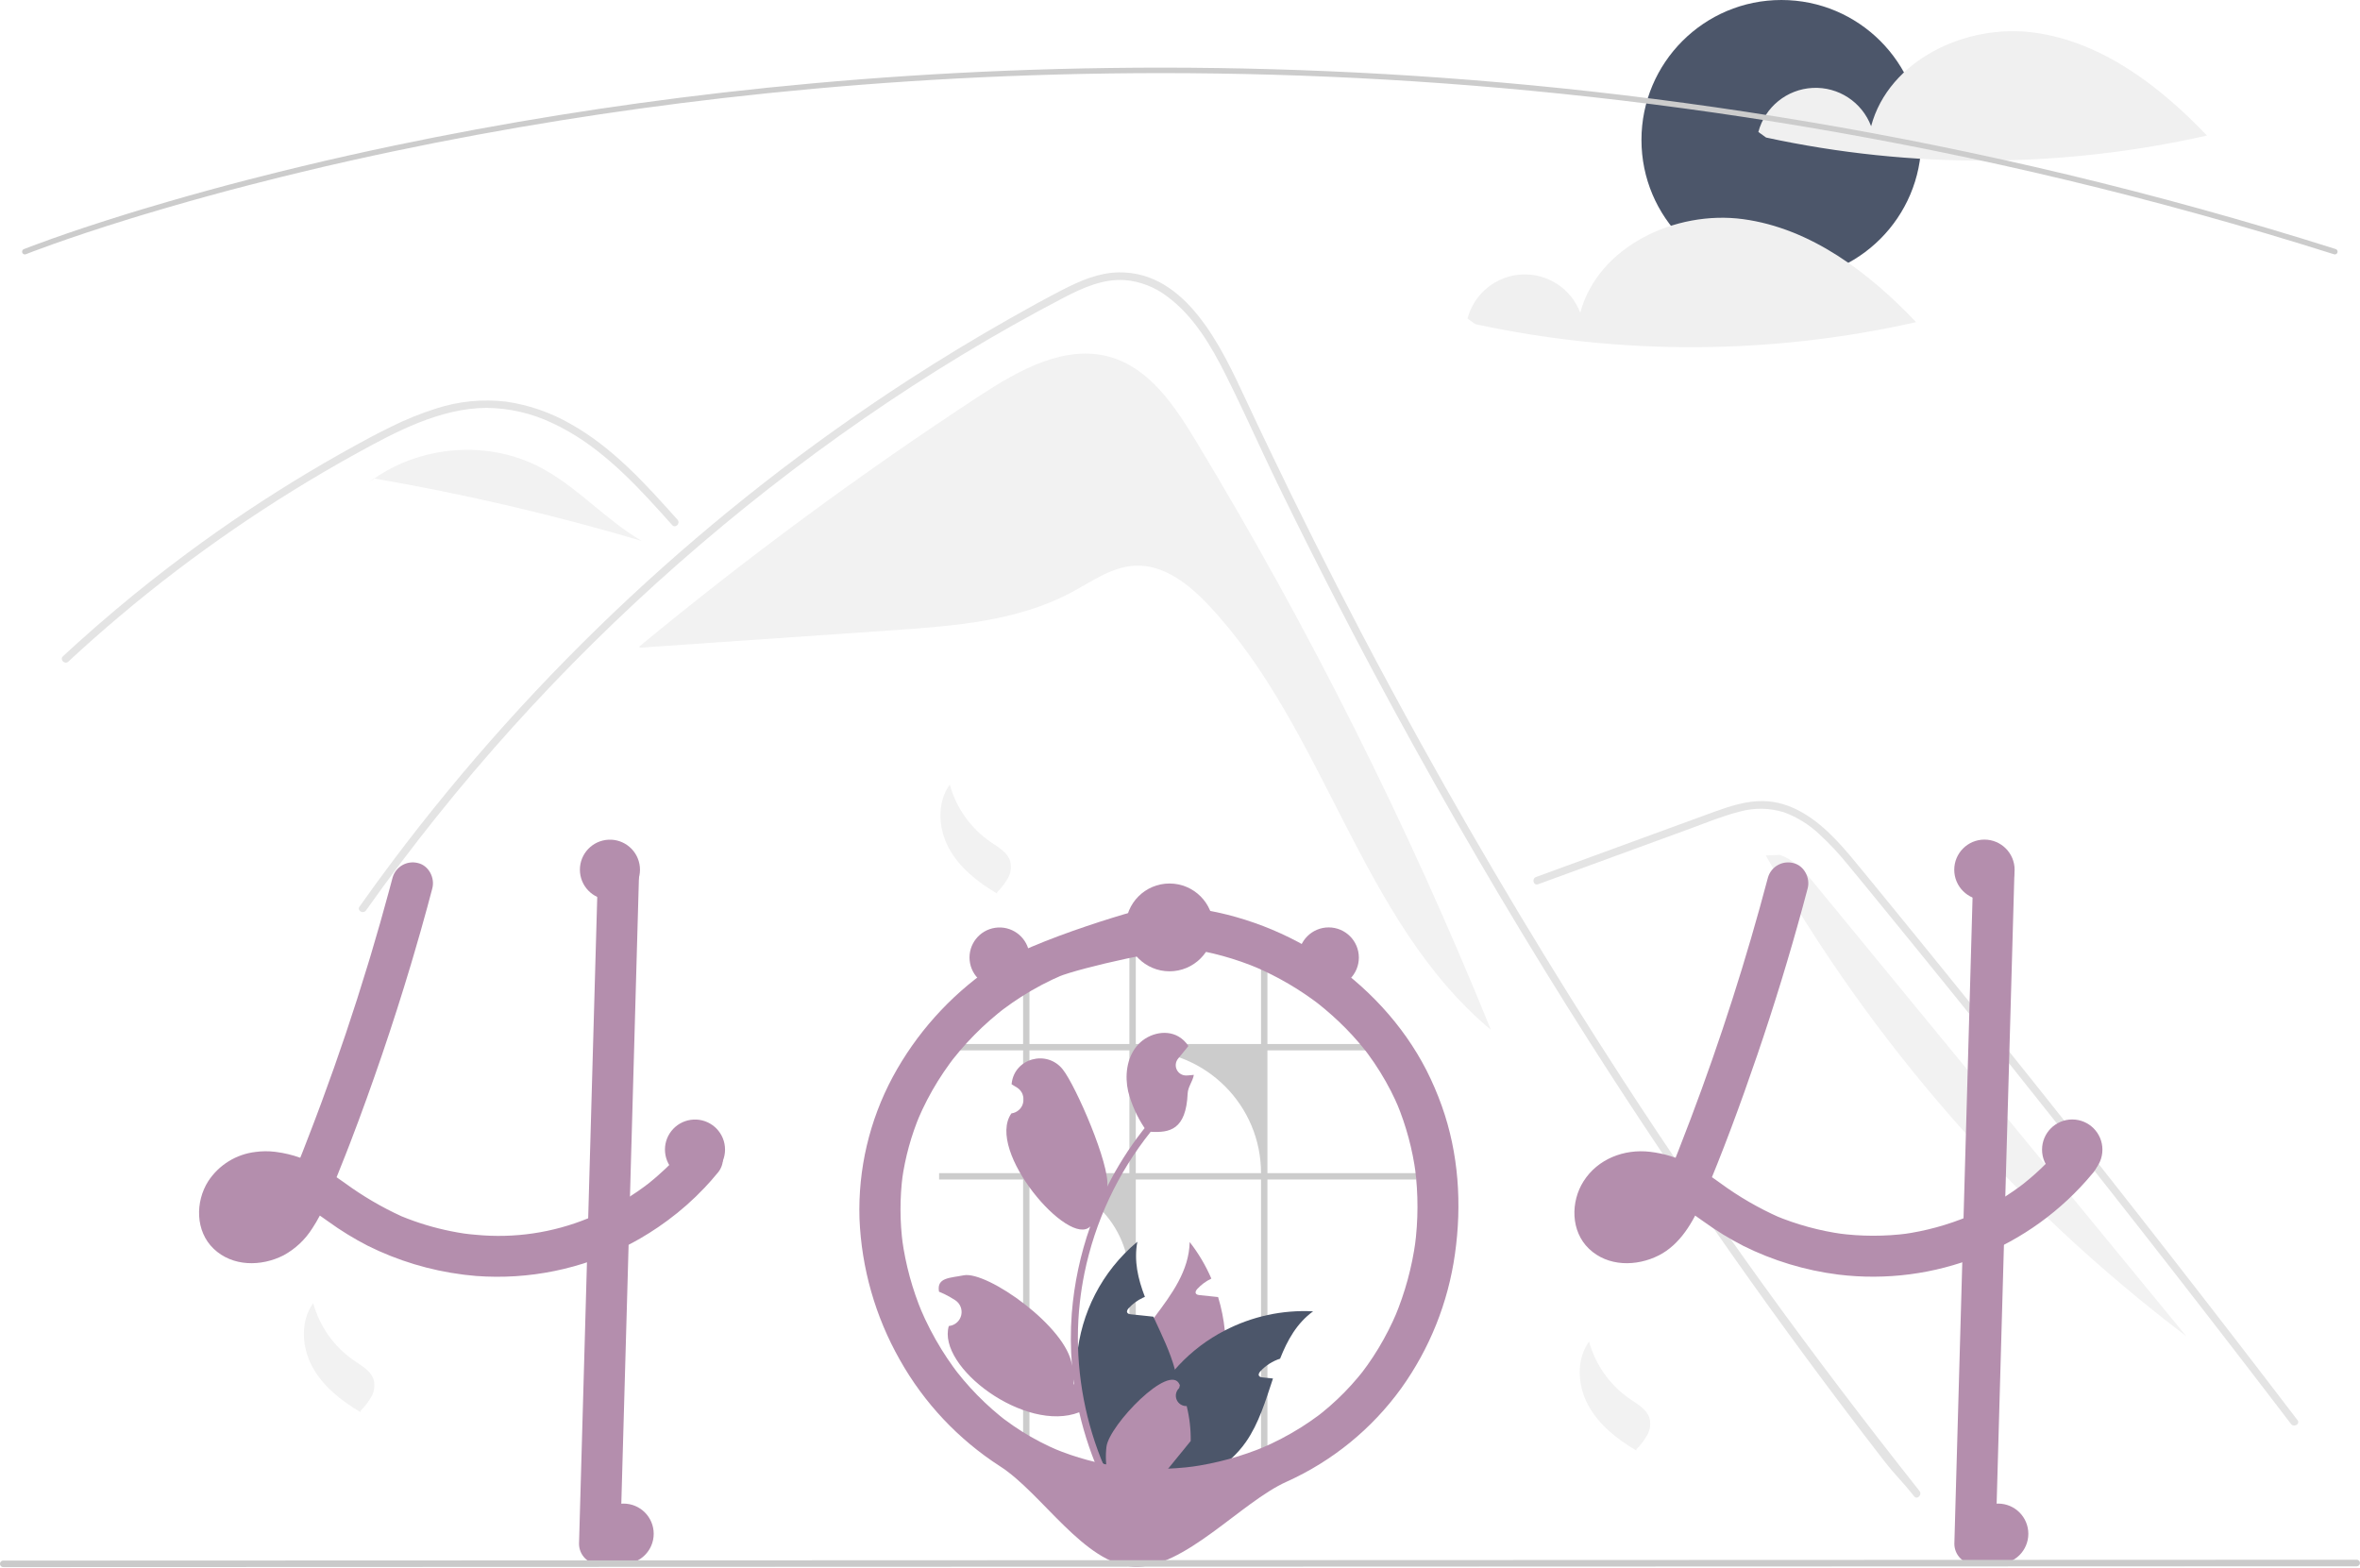
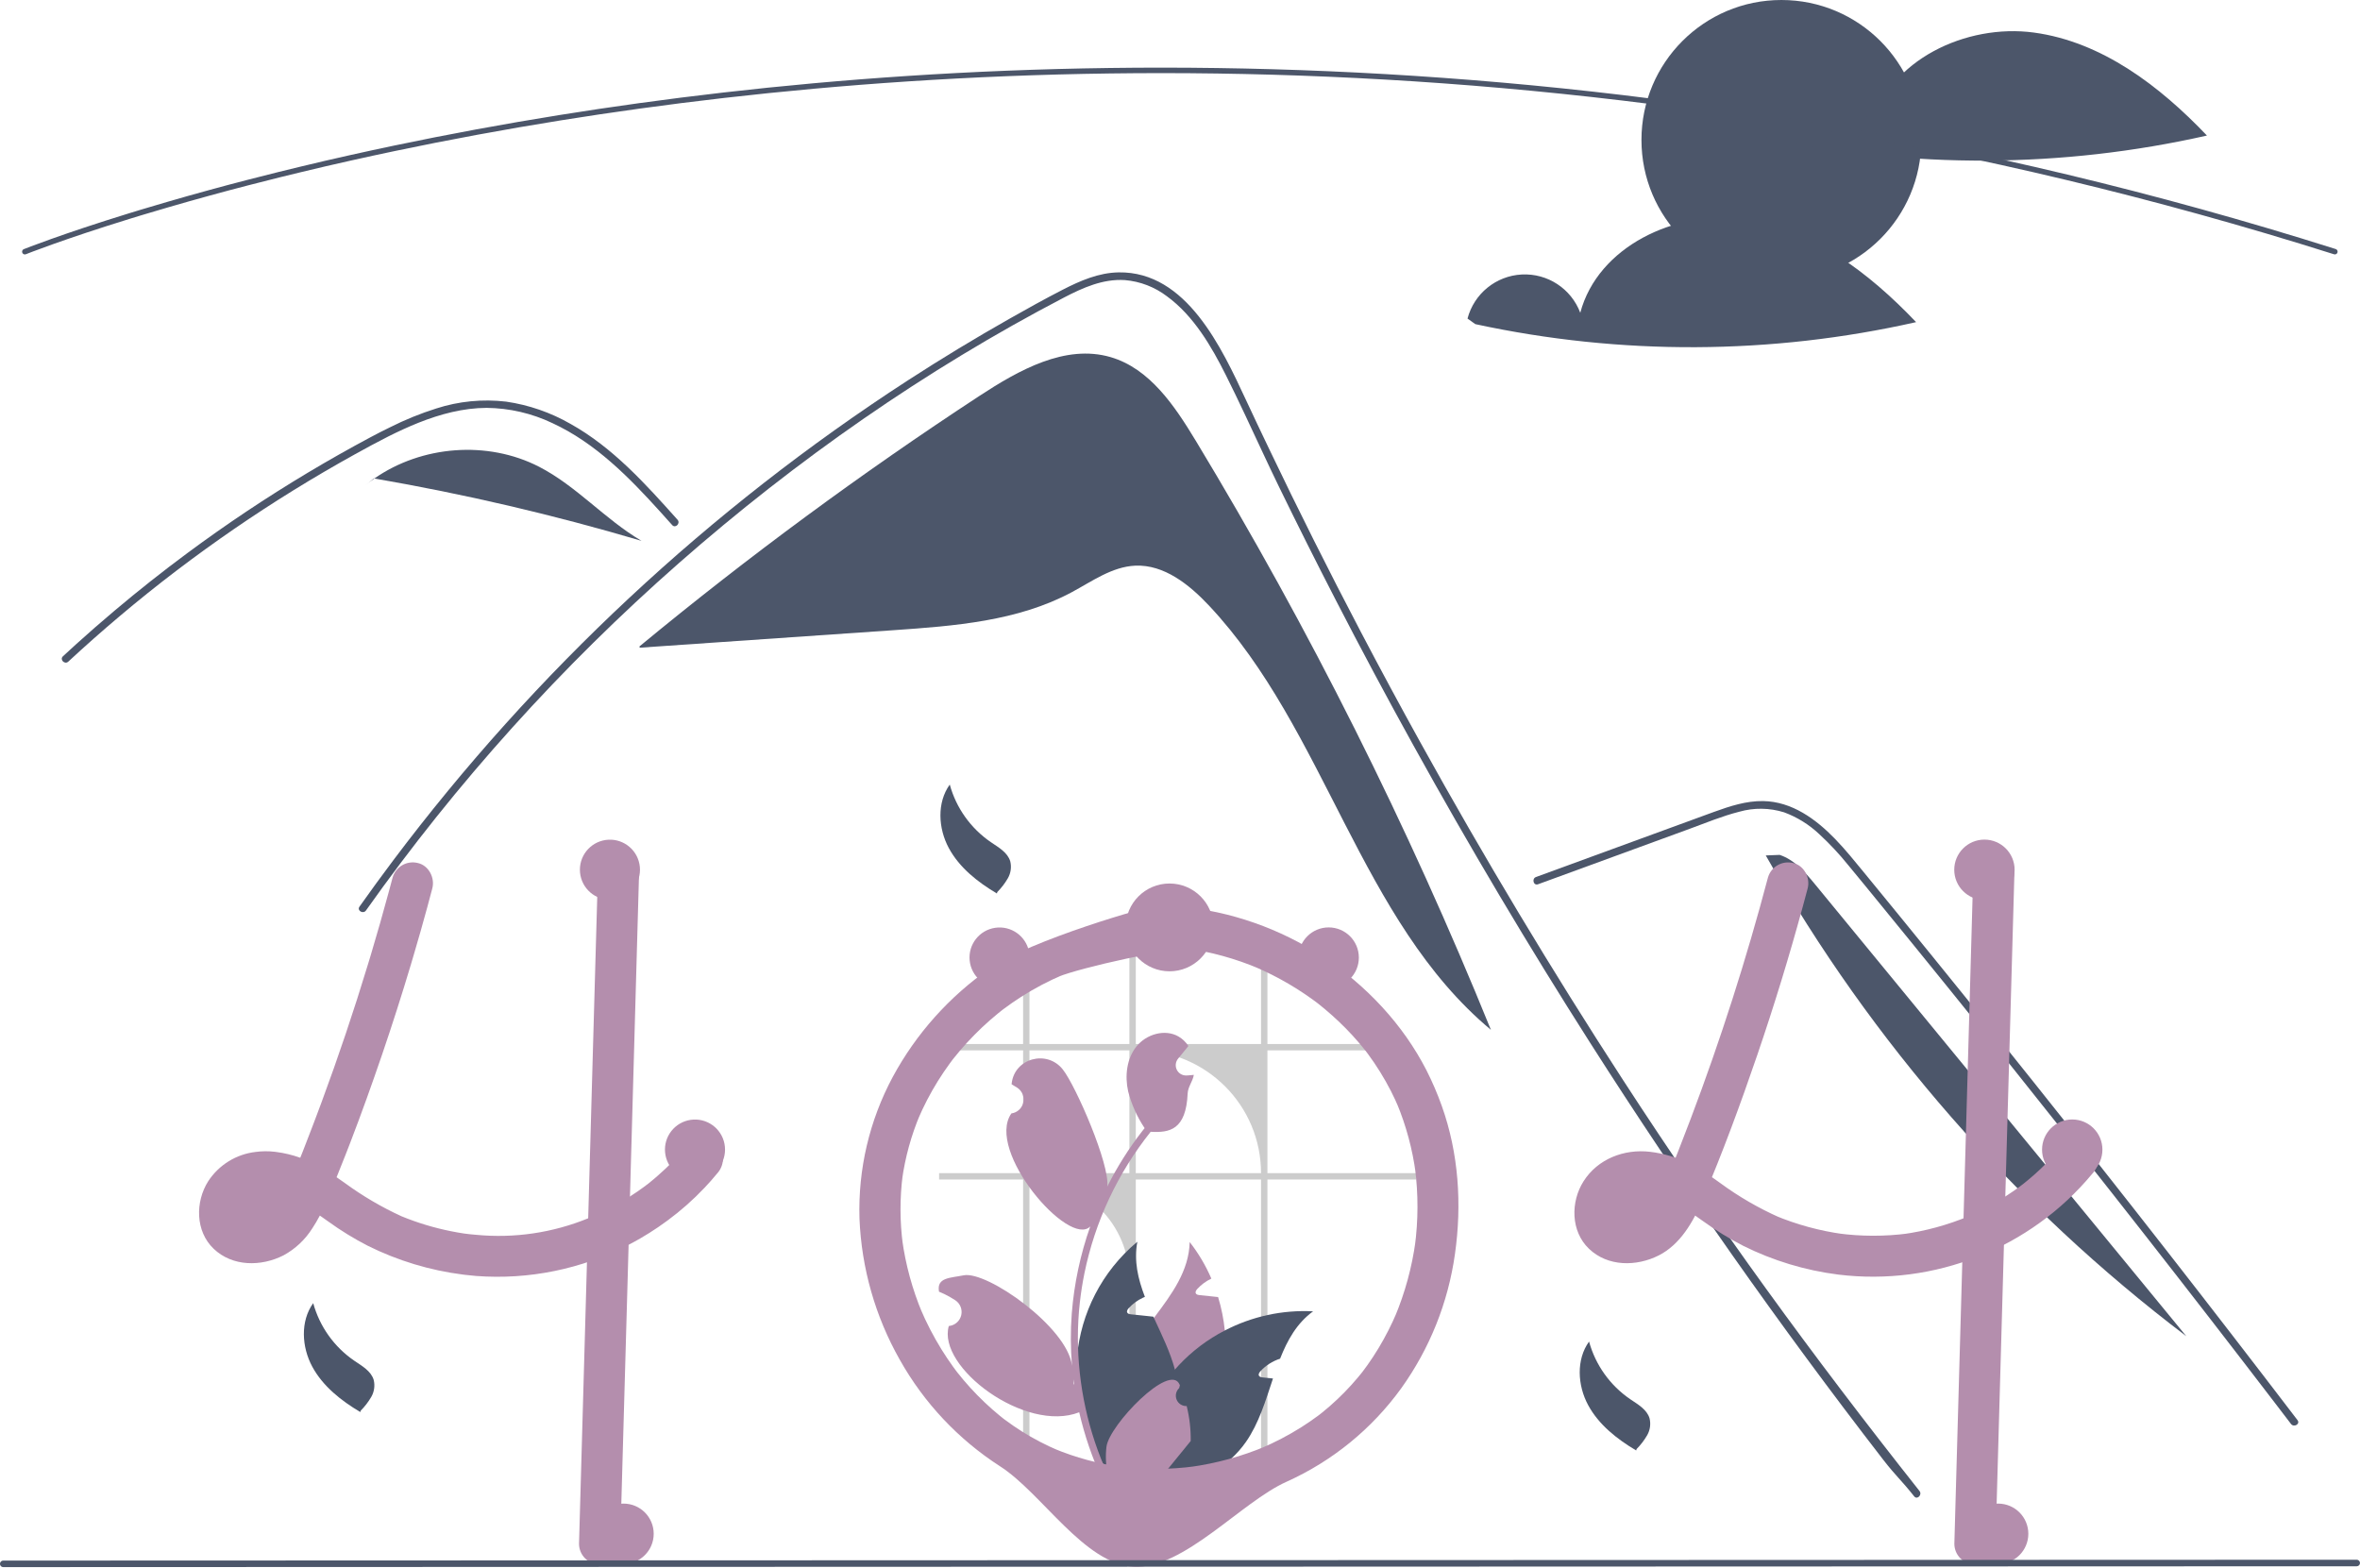
<svg xmlns="http://www.w3.org/2000/svg" data-name="Layer 1" viewBox="0 0 860.13 571.15">
-   <path transform="translate(-169.93 -164.43)" d="m605.67 324.95c-7.669-12.684-16.757-26.228-30.99-30.37-16.482-4.796-33.413 4.732-47.775 14.135a1392.2 1392.2 0 0 0-123.89 91.283l0.043 0.492q46.226-3.188 92.451-6.375c22.265-1.536 45.296-3.283 64.972-13.816 7.466-3.997 14.745-9.336 23.206-9.708 10.512-0.462 19.677 6.879 26.88 14.549 42.607 45.371 54.937 114.75 102.74 154.62a1517 1517 0 0 0-107.63-214.81z" fill="#f2f2f2" />
-   <path transform="translate(-169.93 -164.43)" d="m867.57 709.78c-4.712-5.95-6.637-7.343-11.285-13.348q-56.764-73.416-106.71-151.79-33.924-53.23-64.483-108.5-14.549-26.278-28.3-52.969-10.67-20.695-20.865-41.638c-1.944-3.988-3.832-7.994-5.711-12.009-4.428-9.442-8.773-18.93-13.439-28.244-5.317-10.616-11.789-21.745-21.553-28.877a29.405 29.405 0 0 0-15.319-5.895c-7.948-0.513-15.282 2.769-22.176 6.353-50.439 26.301-97.659 59.276-140.37 96.798a730.78 730.78 0 0 0-114.04 126.59c-1.008 1.439-3.392 0.064-2.374-1.384q6.009-8.498 12.257-16.813a734.82 734.82 0 0 1 187.6-174.99q18.248-11.826 37.183-22.542c6.362-3.603 12.752-7.16 19.251-10.497 6.372-3.273 13.137-6.215 20.416-6.325 24.77-0.385 37.595 27.667 46.405 46.542q4.153 8.911 8.406 17.766 16.075 33.621 33.387 66.628 10.685 20.379 21.837 40.52 34.707 62.718 73.779 122.9c34.506 53.143 68.737 100.09 108.05 149.78 1.082 1.375-0.852 3.337-1.944 1.944z" fill="#e4e4e4" />
-   <path transform="translate(-169.93 -164.43)" d="m414.92 355.8c-1.439-1.604-2.869-3.209-4.318-4.813-11.422-12.633-23.679-25.118-39.364-32.361a57.11 57.11 0 0 0-23.927-5.546c-8.562 0.028-16.932 2.273-24.843 5.418-3.74 1.494-7.398 3.19-11.001 4.996-4.116 2.072-8.159 4.281-12.183 6.509q-11.331 6.27-22.368 13.091-21.961 13.572-42.546 29.216-10.671 8.113-20.902 16.758-9.516 8.03-18.646 16.492c-1.302 1.201-3.245-0.743-1.944-1.944 1.604-1.494 3.227-2.979 4.85-4.446q6.875-6.215 13.971-12.193 12.939-10.918 26.549-20.993 21.163-15.676 43.783-29.225 11.304-6.765 22.918-12.963c2.338-1.247 4.703-2.466 7.096-3.621a113.12 113.12 0 0 1 16.868-6.866 60.006 60.006 0 0 1 25.476-2.503 66.327 66.327 0 0 1 23.505 8.131c15.401 8.608 27.346 21.919 38.97 34.909 1.174 1.32-0.761 3.273-1.944 1.953z" fill="#e4e4e4" />
-   <path transform="translate(-169.93 -164.43)" d="m730.48 486.71 55.228-20.2c5.968-2.183 11.921-4.668 18.09-6.23a28.539 28.539 0 0 1 16.374 0.209 37.738 37.738 0 0 1 12.771 7.917 103.64 103.64 0 0 1 10.475 11.186c3.989 4.794 7.92 9.639 11.868 14.467q24.441 29.891 48.563 60.041 24.121 30.15 47.92 60.556 23.857 30.48 47.385 61.216 2.882 3.765 5.76 7.534c1.06 1.388 3.45 0.02 2.375-1.388q-23.702-31.044-47.735-61.835-24.092-30.864-48.516-61.466-24.424-30.601-49.179-60.937-6.167-7.558-12.354-15.099c-3.479-4.241-6.92-8.527-10.736-12.474-7.005-7.245-15.758-13.648-26.234-13.822-6.16-0.102-12.121 1.853-17.844 3.923-6.17 2.232-12.325 4.506-18.486 6.759l-46.453 16.991c-1.649 0.603-0.937 3.262 0.731 2.652z" fill="#e4e4e4" />
-   <path transform="translate(-169.93 -164.43)" d="m366.38 334.53c-18.754-9.639-42.771-7.751-60.005 4.291a855.85 855.85 0 0 1 97.371 22.726c-13.283-7.784-23.673-19.98-37.365-27.017z" fill="#f2f2f2" />
-   <path transform="translate(-169.93 -164.43)" d="m306.19 338.78-3.61 2.935c1.221-1.027 2.491-1.99 3.795-2.901-0.062-0.011-0.123-0.023-0.185-0.033z" fill="#f2f2f2" />
-   <path transform="translate(-169.93 -164.43)" d="m831.55 486.85c-3.633-4.422-7.561-9.052-12.994-10.848l-5.073 0.2a575.44 575.44 0 0 0 153.27 175.22q-67.6-82.286-135.2-164.57z" fill="#f2f2f2" />
-   <path transform="translate(-169.93 -164.43)" d="m516.08 450.37a37.481 37.481 0 0 0 14.931 20.959c2.82 1.92 6.157 3.762 7.122 7.035a8.379 8.379 0 0 1-0.874 6.15 24.884 24.884 0 0 1-3.861 5.041l-0.137 0.512c-6.998-4.147-13.656-9.393-17.522-16.551s-4.405-16.539 0.341-23.145" fill="#f2f2f2" />
-   <path transform="translate(-169.93 -164.43)" d="m749.08 653.37a37.481 37.481 0 0 0 14.931 20.959c2.82 1.92 6.157 3.762 7.122 7.035a8.379 8.379 0 0 1-0.874 6.15 24.884 24.884 0 0 1-3.861 5.041l-0.137 0.512c-6.998-4.147-13.656-9.393-17.522-16.551s-4.405-16.539 0.341-23.145" fill="#f2f2f2" />
-   <path transform="translate(-169.93 -164.43)" d="m284.08 639.37a37.481 37.481 0 0 0 14.931 20.959c2.82 1.92 6.157 3.762 7.122 7.035a8.379 8.379 0 0 1-0.874 6.15 24.884 24.884 0 0 1-3.861 5.041l-0.137 0.512c-6.998-4.147-13.656-9.393-17.522-16.551s-4.405-16.539 0.341-23.145" fill="#f2f2f2" />
+   <path transform="translate(-169.93 -164.43)" d="m605.67 324.95c-7.669-12.684-16.757-26.228-30.99-30.37-16.482-4.796-33.413 4.732-47.775 14.135a1392.2 1392.2 0 0 0-123.89 91.283l0.043 0.492q46.226-3.188 92.451-6.375c22.265-1.536 45.296-3.283 64.972-13.816 7.466-3.997 14.745-9.336 23.206-9.708 10.512-0.462 19.677 6.879 26.88 14.549 42.607 45.371 54.937 114.75 102.74 154.62a1517 1517 0 0 0-107.63-214.81z" fill="#4c566a" />
+   <path transform="translate(-169.93 -164.43)" d="m867.57 709.78c-4.712-5.95-6.637-7.343-11.285-13.348q-56.764-73.416-106.71-151.79-33.924-53.23-64.483-108.5-14.549-26.278-28.3-52.969-10.67-20.695-20.865-41.638c-1.944-3.988-3.832-7.994-5.711-12.009-4.428-9.442-8.773-18.93-13.439-28.244-5.317-10.616-11.789-21.745-21.553-28.877a29.405 29.405 0 0 0-15.319-5.895c-7.948-0.513-15.282 2.769-22.176 6.353-50.439 26.301-97.659 59.276-140.37 96.798a730.78 730.78 0 0 0-114.04 126.59c-1.008 1.439-3.392 0.064-2.374-1.384q6.009-8.498 12.257-16.813a734.82 734.82 0 0 1 187.6-174.99q18.248-11.826 37.183-22.542c6.362-3.603 12.752-7.16 19.251-10.497 6.372-3.273 13.137-6.215 20.416-6.325 24.77-0.385 37.595 27.667 46.405 46.542q4.153 8.911 8.406 17.766 16.075 33.621 33.387 66.628 10.685 20.379 21.837 40.52 34.707 62.718 73.779 122.9c34.506 53.143 68.737 100.09 108.05 149.78 1.082 1.375-0.852 3.337-1.944 1.944z" fill="#4c566a" />
+   <path transform="translate(-169.93 -164.43)" d="m414.92 355.8c-1.439-1.604-2.869-3.209-4.318-4.813-11.422-12.633-23.679-25.118-39.364-32.361a57.11 57.11 0 0 0-23.927-5.546c-8.562 0.028-16.932 2.273-24.843 5.418-3.74 1.494-7.398 3.19-11.001 4.996-4.116 2.072-8.159 4.281-12.183 6.509q-11.331 6.27-22.368 13.091-21.961 13.572-42.546 29.216-10.671 8.113-20.902 16.758-9.516 8.03-18.646 16.492c-1.302 1.201-3.245-0.743-1.944-1.944 1.604-1.494 3.227-2.979 4.85-4.446q6.875-6.215 13.971-12.193 12.939-10.918 26.549-20.993 21.163-15.676 43.783-29.225 11.304-6.765 22.918-12.963c2.338-1.247 4.703-2.466 7.096-3.621a113.12 113.12 0 0 1 16.868-6.866 60.006 60.006 0 0 1 25.476-2.503 66.327 66.327 0 0 1 23.505 8.131c15.401 8.608 27.346 21.919 38.97 34.909 1.174 1.32-0.761 3.273-1.944 1.953z" fill="#4c566a" />
+   <path transform="translate(-169.93 -164.43)" d="m730.48 486.71 55.228-20.2c5.968-2.183 11.921-4.668 18.09-6.23a28.539 28.539 0 0 1 16.374 0.209 37.738 37.738 0 0 1 12.771 7.917 103.64 103.64 0 0 1 10.475 11.186c3.989 4.794 7.92 9.639 11.868 14.467q24.441 29.891 48.563 60.041 24.121 30.15 47.92 60.556 23.857 30.48 47.385 61.216 2.882 3.765 5.76 7.534c1.06 1.388 3.45 0.02 2.375-1.388q-23.702-31.044-47.735-61.835-24.092-30.864-48.516-61.466-24.424-30.601-49.179-60.937-6.167-7.558-12.354-15.099c-3.479-4.241-6.92-8.527-10.736-12.474-7.005-7.245-15.758-13.648-26.234-13.822-6.16-0.102-12.121 1.853-17.844 3.923-6.17 2.232-12.325 4.506-18.486 6.759l-46.453 16.991c-1.649 0.603-0.937 3.262 0.731 2.652z" fill="#4c566a" />
+   <path transform="translate(-169.93 -164.43)" d="m366.38 334.53c-18.754-9.639-42.771-7.751-60.005 4.291a855.85 855.85 0 0 1 97.371 22.726c-13.283-7.784-23.673-19.98-37.365-27.017z" fill="#4c566a" />
+   <path transform="translate(-169.93 -164.43)" d="m306.19 338.78-3.61 2.935c1.221-1.027 2.491-1.99 3.795-2.901-0.062-0.011-0.123-0.023-0.185-0.033z" fill="#4c566a" />
+   <path transform="translate(-169.93 -164.43)" d="m831.55 486.85c-3.633-4.422-7.561-9.052-12.994-10.848l-5.073 0.2a575.44 575.44 0 0 0 153.27 175.22q-67.6-82.286-135.2-164.57z" fill="#4c566a" />
+   <path transform="translate(-169.93 -164.43)" d="m516.08 450.37a37.481 37.481 0 0 0 14.931 20.959c2.82 1.92 6.157 3.762 7.122 7.035a8.379 8.379 0 0 1-0.874 6.15 24.884 24.884 0 0 1-3.861 5.041l-0.137 0.512c-6.998-4.147-13.656-9.393-17.522-16.551s-4.405-16.539 0.341-23.145" fill="#4c566a" />
+   <path transform="translate(-169.93 -164.43)" d="m749.08 653.37a37.481 37.481 0 0 0 14.931 20.959c2.82 1.92 6.157 3.762 7.122 7.035a8.379 8.379 0 0 1-0.874 6.15 24.884 24.884 0 0 1-3.861 5.041l-0.137 0.512c-6.998-4.147-13.656-9.393-17.522-16.551s-4.405-16.539 0.341-23.145" fill="#4c566a" />
+   <path transform="translate(-169.93 -164.43)" d="m284.08 639.37a37.481 37.481 0 0 0 14.931 20.959c2.82 1.92 6.157 3.762 7.122 7.035a8.379 8.379 0 0 1-0.874 6.15 24.884 24.884 0 0 1-3.861 5.041l-0.137 0.512c-6.998-4.147-13.656-9.393-17.522-16.551s-4.405-16.539 0.341-23.145" fill="#4c566a" />
  <circle cx="649.25" cy="51" r="51" fill="#4c566a" />
-   <path transform="translate(-169.93 -164.43)" d="m911.22 176.3c-24.717-3.341-52.935 10.019-59.341 34.124a21.597 21.597 0 0 0-41.094 2.109l2.83 2.027a372.27 372.27 0 0 0 160.66-0.726c-17.193-18.069-38.337-34.192-63.054-37.533z" fill="#f0f0f0" />
-   <path transform="translate(-169.93 -164.43)" d="m805.22 244.3c-24.717-3.341-52.935 10.019-59.341 34.124a21.597 21.597 0 0 0-41.094 2.109l2.83 2.027a372.27 372.27 0 0 0 160.66-0.726c-17.193-18.069-38.337-34.192-63.054-37.533z" fill="#f0f0f0" />
-   <path transform="translate(-169.93 -164.43)" d="m1020.9 257.15a0.982 0.982 0 0 1-0.302-0.047c-264.41-83.618-497.44-72.684-646.38-48.786-20.269 3.251-40.591 7.006-60.404 11.161-5.058 1.06-10.306 2.195-15.597 3.378-6.319 1.407-12.554 2.856-18.532 4.306q-3.873 0.917-7.595 1.849c-3.758 0.928-7.572 1.895-11.66 2.957-4.568 1.178-9.209 2.413-13.797 3.672a0.442 0.442 0 0 1-0.051 0.015l4.9e-4 1e-3c-5.183 1.415-10.338 2.871-15.323 4.325-2.698 0.779-5.304 1.548-7.799 2.307-0.279 0.077-0.526 0.151-0.776 0.228l-0.536 0.163c-0.311 0.095-0.617 0.188-0.924 0.275l-0.02 0.006 4.8e-4 1e-3 -0.812 0.252c-0.968 0.293-1.912 0.579-2.841 0.864-24.545 7.566-38.038 12.949-38.171 13.002a1 1 0 1 1-0.744-1.856c0.134-0.053 13.693-5.463 38.328-13.058 0.932-0.286 1.879-0.572 2.85-0.866l0.754-0.234c0.026-0.01 0.052-0.018 0.078-0.025 0.305-0.087 0.61-0.18 0.919-0.273l0.537-0.163c0.268-0.081 0.531-0.161 0.801-0.235 2.478-0.754 5.093-1.524 7.798-2.307 4.987-1.455 10.147-2.911 15.334-4.328 0.016-0.006 0.033-0.01 0.049-0.015v-1e-3c4.604-1.263 9.263-2.503 13.845-3.685 4.094-1.063 7.915-2.032 11.68-2.962q3.738-0.93 7.609-1.853c5.985-1.451 12.233-2.902 18.563-4.312 5.299-1.184 10.556-2.322 15.622-3.383 19.843-4.162 40.198-7.923 60.497-11.179 149.15-23.932 382.52-34.884 647.3 48.854a1 1 0 0 1-0.301 1.953z" fill="#ccc" />
+   <path transform="translate(-169.93 -164.43)" d="m911.22 176.3c-24.717-3.341-52.935 10.019-59.341 34.124a21.597 21.597 0 0 0-41.094 2.109l2.83 2.027a372.27 372.27 0 0 0 160.66-0.726c-17.193-18.069-38.337-34.192-63.054-37.533z" fill="#4c566a" />
+   <path transform="translate(-169.93 -164.43)" d="m805.22 244.3c-24.717-3.341-52.935 10.019-59.341 34.124a21.597 21.597 0 0 0-41.094 2.109l2.83 2.027a372.27 372.27 0 0 0 160.66-0.726c-17.193-18.069-38.337-34.192-63.054-37.533z" fill="#4c566a" />
+   <path transform="translate(-169.93 -164.43)" d="m1020.9 257.15a0.982 0.982 0 0 1-0.302-0.047c-264.41-83.618-497.44-72.684-646.38-48.786-20.269 3.251-40.591 7.006-60.404 11.161-5.058 1.06-10.306 2.195-15.597 3.378-6.319 1.407-12.554 2.856-18.532 4.306q-3.873 0.917-7.595 1.849c-3.758 0.928-7.572 1.895-11.66 2.957-4.568 1.178-9.209 2.413-13.797 3.672a0.442 0.442 0 0 1-0.051 0.015l4.9e-4 1e-3c-5.183 1.415-10.338 2.871-15.323 4.325-2.698 0.779-5.304 1.548-7.799 2.307-0.279 0.077-0.526 0.151-0.776 0.228l-0.536 0.163c-0.311 0.095-0.617 0.188-0.924 0.275l-0.02 0.006 4.8e-4 1e-3 -0.812 0.252c-0.968 0.293-1.912 0.579-2.841 0.864-24.545 7.566-38.038 12.949-38.171 13.002a1 1 0 1 1-0.744-1.856c0.134-0.053 13.693-5.463 38.328-13.058 0.932-0.286 1.879-0.572 2.85-0.866l0.754-0.234c0.026-0.01 0.052-0.018 0.078-0.025 0.305-0.087 0.61-0.18 0.919-0.273l0.537-0.163c0.268-0.081 0.531-0.161 0.801-0.235 2.478-0.754 5.093-1.524 7.798-2.307 4.987-1.455 10.147-2.911 15.334-4.328 0.016-0.006 0.033-0.01 0.049-0.015v-1e-3c4.604-1.263 9.263-2.503 13.845-3.685 4.094-1.063 7.915-2.032 11.68-2.962q3.738-0.93 7.609-1.853c5.985-1.451 12.233-2.902 18.563-4.312 5.299-1.184 10.556-2.322 15.622-3.383 19.843-4.162 40.198-7.923 60.497-11.179 149.15-23.932 382.52-34.884 647.3 48.854a1 1 0 0 1-0.301 1.953z" fill="#4c566a" />
  <path transform="translate(-169.93 -164.43)" d="M432.923,584.266a6.729,6.729,0,0,0-1.7-2.67,6.43,6.43,0,0,0-.92-.71c-2.61-1.74-6.51-2.13-8.99,0a5.81,5.81,0,0,0-.69.71q-1.11,1.365-2.28,2.67c-1.28,1.46-2.59,2.87-3.96,4.24-.39.38-.78.77-1.18,1.15-.23.23-.46.45-.69.67-.88.84-1.78,1.65-2.69,2.45-.48.43-.96.85-1.45,1.26-.73.61-1.46,1.22-2.2,1.81-.07.05-.14.1-.21.16-.02.01-.03.03-.05.04-.01,0-.02,0-.03.02a.179.179,0,0,0-.07.05c-.22.15-.37.25-.48.34.04-.02.08-.05.12-.07-.18.14-.37.28-.55.42-1.75,1.29-3.54,2.53-5.37,3.69a99.21,99.21,0,0,1-14.22,7.55c-.33.13-.67.27-1.01.4a85.97,85.97,0,0,1-40.85,6.02q-2.13-.165-4.26-.45c-1.64-.24-3.27-.53-4.89-.86a97.932,97.932,0,0,1-18.02-5.44,118.652,118.652,0,0,1-20.66-12.12c-1-.71-2.01-1.42-3.02-2.11,1.15-2.82,2.28-5.64,3.38-8.48.55-1.37,1.08-2.74,1.6-4.12,4.09-10.63,7.93-21.36,11.61-32.13q5.58-16.365,10.53-32.92.51-1.68.99-3.36,2.595-8.745,4.98-17.53c.15-.57.31-1.13.45-1.7q.69-2.52,1.35-5.04c1-3.79-1.26-8.32-5.24-9.23a7.634,7.634,0,0,0-9.22,5.24c-.43,1.62-.86,3.23-1.3,4.85q-3.165,11.745-6.66,23.41-.51,1.68-1.02,3.36-7.71,25.41-16.93,50.31-1.11,3.015-2.25,6.01c-.37.98-.74,1.96-1.12,2.94-.73,1.93-1.48,3.86-2.23,5.79-.43,1.13-.87,2.26-1.31,3.38-.29.71-.57,1.42-.85,2.12a41.809,41.809,0,0,0-8.81-2.12l-.48-.06a27.397,27.397,0,0,0-7.01.06,23.914,23.914,0,0,0-17.24,10.66c-4.77,7.51-4.71,18.25,1.98,24.63,6.89,6.57,17.32,6.52,25.43,2.41a28.351,28.351,0,0,0,10.52-9.86,50.569,50.569,0,0,0,2.74-4.65c.21.14.42.28.63.43.8.56,1.6,1.13,2.39,1.69a111.738,111.738,0,0,0,14.51,8.91,108.359,108.359,0,0,0,34.62,10.47c.27.03.53.07.8.1,1.33.17,2.67.3,4.01.41a103.782,103.782,0,0,0,55.58-11.36q2.175-1.125,4.31-2.36,3.315-1.92,6.48-4.08c1.15-.78,2.27-1.57,3.38-2.4a101.042,101.042,0,0,0,13.51-11.95q2.355-2.475,4.51-5.11a8.061,8.061,0,0,0,2.2-5.3A7.564,7.564,0,0,0,432.923,584.266Zm-165.59,23.82c.21-.15.42-.31.62-.47C267.893,607.766,267.603,607.936,267.333,608.086Zm3.21-3.23c-.23.26-.44.52-.67.78a23.366,23.366,0,0,1-2.25,2.2c-.11.1-.23.2-.35.29a.01.01,0,0,0-.01.01,3.804,3.804,0,0,0-.42.22q-.645.39-1.32.72a17.005,17.005,0,0,1-2.71.75,16.799,16.799,0,0,1-2.13.02h-.02a14.823,14.823,0,0,1-1.45-.4c-.24-.12-.47-.26-.7-.4-.09-.08-.17-.16-.22-.21a2.44,2.44,0,0,1-.27-.29.01.01,0,0,0-.01-.01c-.11-.2-.23-.4-.34-.6a.031.031,0,0,1-.01-.02c-.08-.25-.15-.51-.21-.77a12.511,12.511,0,0,1,.01-1.37,13.467,13.467,0,0,1,.54-1.88,11.068,11.068,0,0,1,.69-1.26c.02-.04.12-.2.23-.38.01-.01.01-.01.01-.02.15-.17.3-.35.46-.51.27-.3.56-.56.85-.83a18.022,18.022,0,0,1,1.75-1.01,19.481,19.481,0,0,1,2.93-.79,24.989,24.989,0,0,1,4.41.04,30.301,30.301,0,0,1,4.1,1.01,36.945,36.945,0,0,1-2.77,4.54C270.623,604.746,270.583,604.806,270.543,604.856Zm-11.12-3.29a2.18,2.18,0,0,1-.31.39A1.409,1.409,0,0,1,259.423,601.566Z" fill="#B48EAD" />
  <path transform="translate(-169.93 -164.43)" d="M402.863,482.136q-.135,4.71-.27,9.42-.285,10.455-.59,20.92-.315,11.775-.66,23.54-.165,6.075-.34,12.15-.465,16.365-.92,32.72c-.03,1.13-.07,2.25-.1,3.38q-.225,8.115-.45,16.23-.255,8.805-.5,17.61-.18,6.6-.37,13.21-1.35,47.895-2.7,95.79a7.648,7.648,0,0,1-7.5,7.5,7.561,7.561,0,0,1-7.5-7.5q.75-26.94,1.52-53.88.675-24.36,1.37-48.72.225-8.025.45-16.06.345-12.09.68-24.18c.03-1.13.07-2.25.1-3.38.02-.99.05-1.97.08-2.96q.66-23.475,1.32-46.96.27-9.24.52-18.49.3-10.545.6-21.08c.09-3.09.17-6.17.26-9.26a7.648,7.648,0,0,1,7.5-7.5A7.561,7.561,0,0,1,402.863,482.136Z" fill="#B48EAD" />
  <path transform="translate(-169.93 -164.43)" d="m814.29 484.22a893.24 893.24 0 0 1-28.161 87.941c-3.007 7.946-6.083 15.877-9.371 23.712l0.756-1.792a54.583 54.583 0 0 1-5.59 10.612q-0.229 0.321-0.467 0.636 1.166-1.49 0.443-0.589c-0.254 0.301-0.505 0.602-0.768 0.895a23.664 23.664 0 0 1-2.249 2.203q-0.301 0.258-0.612 0.504l0.938-0.729c-0.109 0.257-0.873 0.597-1.111 0.743a18.254 18.254 0 0 1-2.405 1.218l1.792-0.756a19.086 19.086 0 0 1-4.231 1.161l1.994-0.268a17.021 17.021 0 0 1-4.298 0.046l1.994 0.268a14.002 14.002 0 0 1-3.405-0.917l1.792 0.756a12.012 12.012 0 0 1-1.679-0.896c-0.271-0.177-1.105-0.809-0.015 0.025 1.133 0.866 0.146 0.074-0.088-0.156-0.194-0.192-0.37-0.4-0.56-0.595-0.882-0.905 0.996 1.557 0.397 0.499a18.182 18.182 0 0 1-0.878-1.637l0.756 1.792a11.925 11.925 0 0 1-0.728-2.651l0.268 1.994a13.651 13.651 0 0 1-0.003-3.405l-0.268 1.994a15.964 15.964 0 0 1 0.995-3.68l-0.756 1.792a16.729 16.729 0 0 1 1.178-2.299 6.729 6.729 0 0 1 0.729-1.071c0.049 0.016-1.269 1.513-0.569 0.757 0.183-0.198 0.354-0.406 0.539-0.602 0.296-0.314 0.614-0.601 0.926-0.898 1.045-0.994-1.462 0.966-0.257 0.179a19.049 19.049 0 0 1 2.749-1.499l-1.792 0.756a20.311 20.311 0 0 1 4.995-1.34l-1.994 0.268a25.628 25.628 0 0 1 6.461 0.076l-1.994-0.268a33.211 33.211 0 0 1 7.892 2.22l-1.792-0.756c5.39 2.314 10.163 5.749 14.928 9.118a111.95 111.95 0 0 0 14.506 8.906 108.39 108.39 0 0 0 34.622 10.474 103.93 103.93 0 0 0 92.586-36.752 8.078 8.078 0 0 0 2.197-5.303 7.632 7.632 0 0 0-2.197-5.303c-2.752-2.526-7.949-3.239-10.607 0a95.636 95.636 0 0 1-8.107 8.727q-2.017 1.914-4.142 3.71-1.214 1.026-2.461 2.011c-0.393 0.311-1.619 1.138 0.263-0.197-0.431 0.306-0.845 0.64-1.271 0.955a99.269 99.269 0 0 1-20.332 11.565l1.792-0.756a96.836 96.836 0 0 1-24.171 6.622l1.994-0.268a97.643 97.643 0 0 1-25.754-0.038l1.994 0.268a99.8 99.8 0 0 1-24.857-6.77l1.792 0.756a116.03 116.03 0 0 1-21.736-12.591 86.877 86.877 0 0 0-11.113-6.994 42.824 42.824 0 0 0-14.438-4.388c-9.439-1.111-19.057 2.566-24.246 10.72-4.776 7.505-4.714 18.244 1.974 24.625 6.888 6.572 17.318 6.517 25.436 2.406 7.817-3.959 12.513-12.185 15.815-19.942 7.431-17.455 14.01-35.314 20.14-53.263q9.097-26.637 16.499-53.813 0.917-3.366 1.807-6.739c1.001-3.789-1.261-8.32-5.238-9.226a7.633 7.633 0 0 0-9.226 5.238z" fill="#B48EAD" />
  <path transform="translate(-169.93 -164.43)" d="m889.12 482.14-5.385 191.09-1.518 53.884a7.565 7.565 0 0 0 7.5 7.5 7.649 7.649 0 0 0 7.5-7.5l2.7-95.793 4.204-149.18a7.565 7.565 0 0 0-7.5-7.5 7.649 7.649 0 0 0-7.5 7.5z" fill="#B48EAD" />
  <path transform="translate(-169.93 -164.43)" d="m629.53 700.36h2.329v-106.04h54.329v-2.323h-54.329v-44.744h41.956q-0.923-1.173-1.899-2.317h-40.057v-29.553c-0.77-0.328-1.547-0.645-2.329-0.944v30.496h-45.652v-37.865c-0.782 0.036-1.553 0.09-2.329 0.155v37.71h-36.42v-28.251c-0.782 0.346-1.553 0.711-2.317 1.093v27.158h-30.616v2.317h30.616v44.744h-30.616v2.323h30.616v106.04h2.317v-106.04a36.413 36.413 0 0 1 36.42 36.42v69.622h2.329v-106.04h45.652zm-84.401-108.36v-44.744h36.42v44.744zm38.749 0v-44.744h0.914a44.741 44.741 0 0 1 44.738 44.744z" opacity=".2" />
  <path transform="translate(-169.93 -164.43)" d="M615.303,668.566a63.059,63.059,0,0,1-20.05,33.7c-.74.64-1.48,1.26-2.25,1.87q-2.805.255-5.57.52c-1.53.14-3.04.29-4.54.43l-.27.03-.19-1.64-.76-6.64a37.623,37.623,0,0,1-3.3-32.44c2.64-7.12,7.42-13.41,12.12-19.65,6.49-8.62,12.8-17.14,13.03-27.65a60.544,60.544,0,0,1,7.9,13.33,16.432,16.432,0,0,0-5.12,3.77c-.41.45-.82,1.08-.54,1.62.24.46.84.57,1.36.63,1.25.13,2.51.26,3.76.39,1,.11,2,.21,3,.32a63.99,63.99,0,0,1,2.45,12.18A61.189,61.189,0,0,1,615.303,668.566Z" fill="#B48EAD" />
  <path transform="translate(-169.93 -164.43)" d="M648.503,642.356c-5.9,4.29-9.35,10.46-12.03,17.26a16.628,16.628,0,0,0-7.17,4.58c-.41.45-.82,1.08-.54,1.62.24.46.84.57,1.36.63,1.25.13,2.51.26,3.76.39-2.68,8.04-5.14,16.36-9.88,23.15a36.989,36.989,0,0,1-12.03,10.91,38.492,38.492,0,0,1-4.02,1.99q-7.62.585-14.95,1.25-2.805.255-5.57.52c-1.53.14-3.04.29-4.54.43q-.015-.825,0-1.65a63.304,63.304,0,0,1,15.25-39.86c.45-.52.91-1.03,1.38-1.54a61.792,61.792,0,0,1,16.81-12.7A62.654,62.654,0,0,1,648.503,642.356Z" fill="#4c566a" />
  <path transform="translate(-169.93 -164.43)" d="M589.163,699.526l-1.15,3.4-.58,1.73c-1.53.14-3.04.29-4.54.43l-.27.03c-1.66.17-3.31.34-4.96.51-.43-.5-.86-1.01-1.28-1.53a62.03,62.03,0,0,1,8.07-87.11c-1.32,6.91.22,13.53,2.75,20.1-.27.11-.53.22-.78.34a16.432,16.432,0,0,0-5.12,3.77c-.41.45-.82,1.08-.54,1.62.24.46.84.57,1.36.63,1.25.13,2.51.26,3.76.39,1,.11,2,.21,3,.32q.705.075,1.41.15c.07.15.13.29.2.44,2.85,6.18,5.92,12.39,7.65,18.83a43.666,43.666,0,0,1,1.02,4.91A37.604,37.604,0,0,1,589.163,699.526Z" fill="#4c566a" />
  <path transform="translate(-169.93 -164.43)" d="m689.82 554.49c-8.609-16.792-21.946-30.921-37.632-41.304a114.24 114.24 0 0 0-52.563-18.38q-3.69-0.335-7.399-0.393c-2.921-0.044-46.866 12.632-61.587 22.982a114.29 114.29 0 0 0-35.333 39.527 102.5 102.5 0 0 0-12.126 51.633 113.56 113.56 0 0 0 14.703 51.476 110.48 110.48 0 0 0 36.444 38.746c15.338 9.787 30.745 35.736 48.854 36.652 18.246 0.923 39.054-23.555 55.695-30.987a104.43 104.43 0 0 0 41.726-34.005 110.25 110.25 0 0 0 19.599-48.948c2.574-18.083 1.374-36.733-4.801-54.016a111.86 111.86 0 0 0-5.58-12.983c-1.78-3.505-6.996-4.796-10.261-2.691a7.68 7.68 0 0 0-2.691 10.261q1.568 3.088 2.915 6.278l-0.756-1.792a101.15 101.15 0 0 1 6.876 25.538l-0.268-1.994a109.23 109.23 0 0 1-0.066 28.683l0.268-1.994a109.73 109.73 0 0 1-7.555 27.674l0.756-1.792a104.21 104.21 0 0 1-6.671 13.098q-1.923 3.186-4.081 6.222c-0.632 0.888-1.283 1.761-1.939 2.631-0.856 1.136 1.167-1.483 0.282-0.369-0.151 0.19-0.3 0.38-0.452 0.569q-0.681 0.852-1.382 1.688a93.613 93.613 0 0 1-10.176 10.384q-1.366 1.192-2.778 2.331c-0.469 0.378-0.932 0.773-1.421 1.125 0.019-0.013 1.58-1.199 0.656-0.511-0.29 0.216-0.579 0.436-0.87 0.652q-2.91 2.156-5.974 4.092a103.49 103.49 0 0 1-14.756 7.713l1.792-0.756a109.21 109.21 0 0 1-27.597 7.551l1.994-0.268a108.15 108.15 0 0 1-28.589 0.051l1.994 0.268a99.835 99.835 0 0 1-25.095-6.785l1.792 0.756a93.643 93.643 0 0 1-13.416-6.991q-3.174-2-6.184-4.247c-0.286-0.214-0.57-0.43-0.855-0.645-0.915-0.691 0.658 0.51 0.67 0.518a19.169 19.169 0 0 1-1.535-1.225q-1.454-1.184-2.861-2.422a101.99 101.99 0 0 1-10.493-10.709q-1.213-1.434-2.374-2.91c-0.335-0.426-0.947-1.29 0.404 0.529-0.178-0.239-0.362-0.474-0.542-0.712q-0.647-0.858-1.276-1.728-2.203-3.048-4.188-6.246a109.29 109.29 0 0 1-7.805-15.108l0.756 1.792a106.59 106.59 0 0 1-7.34-26.837l0.268 1.994a97.866 97.866 0 0 1-0.048-25.636l-0.268 1.994a94.673 94.673 0 0 1 6.595-23.959l-0.756 1.792a101.56 101.56 0 0 1 7.195-13.856q2.066-3.323 4.378-6.485 0.525-0.718 1.062-1.428c0.324-0.428 1.215-1.493-0.305 0.388 0.149-0.184 0.293-0.374 0.439-0.56q1.269-1.608 2.6-3.165a107.4 107.4 0 0 1 10.883-11.021q1.474-1.292 2.995-2.529 0.691-0.562 1.391-1.113c0.187-0.147 0.376-0.291 0.562-0.439-1.997 1.589-0.555 0.433-0.102 0.093q3.134-2.348 6.435-4.461a103.64 103.64 0 0 1 15.387-8.108l-1.792 0.756c7.76-3.258 42.141-10.949 48.394-10.11l-1.994-0.268a106.22 106.22 0 0 1 26.72 7.382l-1.792-0.756a110.31 110.31 0 0 1 12.6 6.329q3.043 1.784 5.967 3.763 1.383 0.937 2.738 1.915 0.677 0.489 1.346 0.989c0.248 0.185 0.494 0.373 0.741 0.558 1.039 0.779-1.431-1.128-0.342-0.267a110.84 110.84 0 0 1 10.368 9.253q2.401 2.445 4.637 5.045 1.147 1.334 2.246 2.708c0.364 0.455 1.605 2.101 0.084 0.085 0.372 0.493 0.747 0.982 1.114 1.479a97.977 97.977 0 0 1 8.392 13.538c1.793 3.498 6.987 4.802 10.261 2.691a7.677 7.677 0 0 0 2.691-10.261z" fill="#B48EAD" />
  <path transform="translate(-169.93 -164.43)" d="m602.43 676.88a3.78 3.78 0 0 1-2.739-6.551c0.095-0.379 0.164-0.651 0.259-1.03q-0.051-0.124-0.103-0.247c-3.48-8.298-25.685 14.833-26.645 22.632a30.029 30.029 0 0 0 0.527 10.328 120.39 120.39 0 0 1-10.952-50.003 116.2 116.2 0 0 1 0.721-12.963q0.597-5.293 1.657-10.511a121.79 121.79 0 0 1 24.152-51.616c6.874 0.384 12.898-0.663 13.48-13.985 0.103-2.37 1.861-4.422 2.248-6.756-0.656 0.086-1.323 0.14-1.979 0.183-0.204 0.011-0.42 0.021-0.624 0.032l-0.077 0.003a3.745 3.745 0 0 1-3.076-6.101q0.425-0.523 0.851-1.046c0.43-0.538 0.871-1.065 1.302-1.603a1.865 1.865 0 0 0 0.14-0.161c0.495-0.613 0.99-1.216 1.485-1.829a10.829 10.829 0 0 0-3.55-3.432c-4.959-2.905-11.801-0.893-15.384 3.593-3.593 4.486-4.271 10.779-3.023 16.384a43.398 43.398 0 0 0 6.003 13.383c-0.269 0.344-0.549 0.678-0.818 1.022a122.57 122.57 0 0 0-12.794 20.268c1.016-7.939-11.412-36.608-16.218-42.681-5.773-7.294-17.611-4.111-18.628 5.136q-0.015 0.134-0.029 0.268 1.071 0.604 2.096 1.282a5.127 5.127 0 0 1-2.067 9.33l-0.105 0.016c-9.556 13.644 21.077 49.155 28.745 41.181a125.11 125.11 0 0 0-6.734 31.693 118.66 118.66 0 0 0 0.086 19.16l-0.032-0.226c-1.704-13.882-30.931-34.523-39.466-32.803-4.917 0.99-9.759 0.765-9.013 5.725q0.018 0.119 0.036 0.237a34.442 34.442 0 0 1 3.862 1.861q1.071 0.604 2.096 1.282a5.127 5.127 0 0 1-2.067 9.33l-0.105 0.016c-0.075 0.011-0.14 0.022-0.215 0.032-4.35 14.966 27.907 39.12 47.518 31.435h0.011a125.07 125.07 0 0 0 8.402 24.528h30.015c0.108-0.334 0.204-0.678 0.301-1.011a34.102 34.102 0 0 1-8.305-0.495c2.227-2.733 4.454-5.487 6.681-8.219a1.861 1.861 0 0 0 0.14-0.161c1.13-1.399 2.27-2.786 3.4-4.185l6.1e-4 -0.002a49.952 49.952 0 0 0-1.464-12.725zm-34.371-67.613 0.016-0.021-0.016 0.043zm-6.648 59.932-0.258-0.581c0.011-0.42 0.011-0.839 0-1.269 0-0.118-0.021-0.237-0.021-0.355 0.097 0.742 0.183 1.485 0.29 2.227z" fill="#B48EAD" />
  <circle cx="95.249" cy="439" r="11" fill="#B48EAD" />
  <circle cx="227.25" cy="559" r="11" fill="#B48EAD" />
  <circle cx="728.25" cy="559" r="11" fill="#B48EAD" />
  <circle cx="755.25" cy="419" r="11" fill="#B48EAD" />
  <circle cx="723.25" cy="317" r="11" fill="#B48EAD" />
  <path transform="translate(-169.93 -164.43)" d="m434.18 583.43a10.949 10.949 0 1 1-0.21-2.16 10.992 10.992 0 0 1 0.21 2.16z" fill="#B48EAD" />
  <circle cx="484.25" cy="349" r="11" fill="#B48EAD" />
  <path transform="translate(-169.93 -164.43)" d="m545.18 513.43a10.949 10.949 0 1 1-0.21-2.16 10.992 10.992 0 0 1 0.21 2.16z" fill="#B48EAD" />
  <path transform="translate(-169.93 -164.43)" d="m403.18 481.43a10.949 10.949 0 1 1-0.21-2.16 10.992 10.992 0 0 1 0.21 2.16z" fill="#B48EAD" />
  <circle cx="599.25" cy="443" r="11" fill="#B48EAD" />
  <circle cx="426.25" cy="338" r="16" fill="#B48EAD" />
-   <path transform="translate(-169.93 -164.43)" d="m1028.9 735.27-857.75 0.307a1.191 1.191 0 1 1 0-2.381l857.75-0.307a1.191 1.191 0 0 1 0 2.381z" fill="#cacaca" />
+   <path transform="translate(-169.93 -164.43)" d="m1028.9 735.27-857.75 0.307a1.191 1.191 0 1 1 0-2.381l857.75-0.307a1.191 1.191 0 0 1 0 2.381z" fill="#4c566a" />
</svg>
